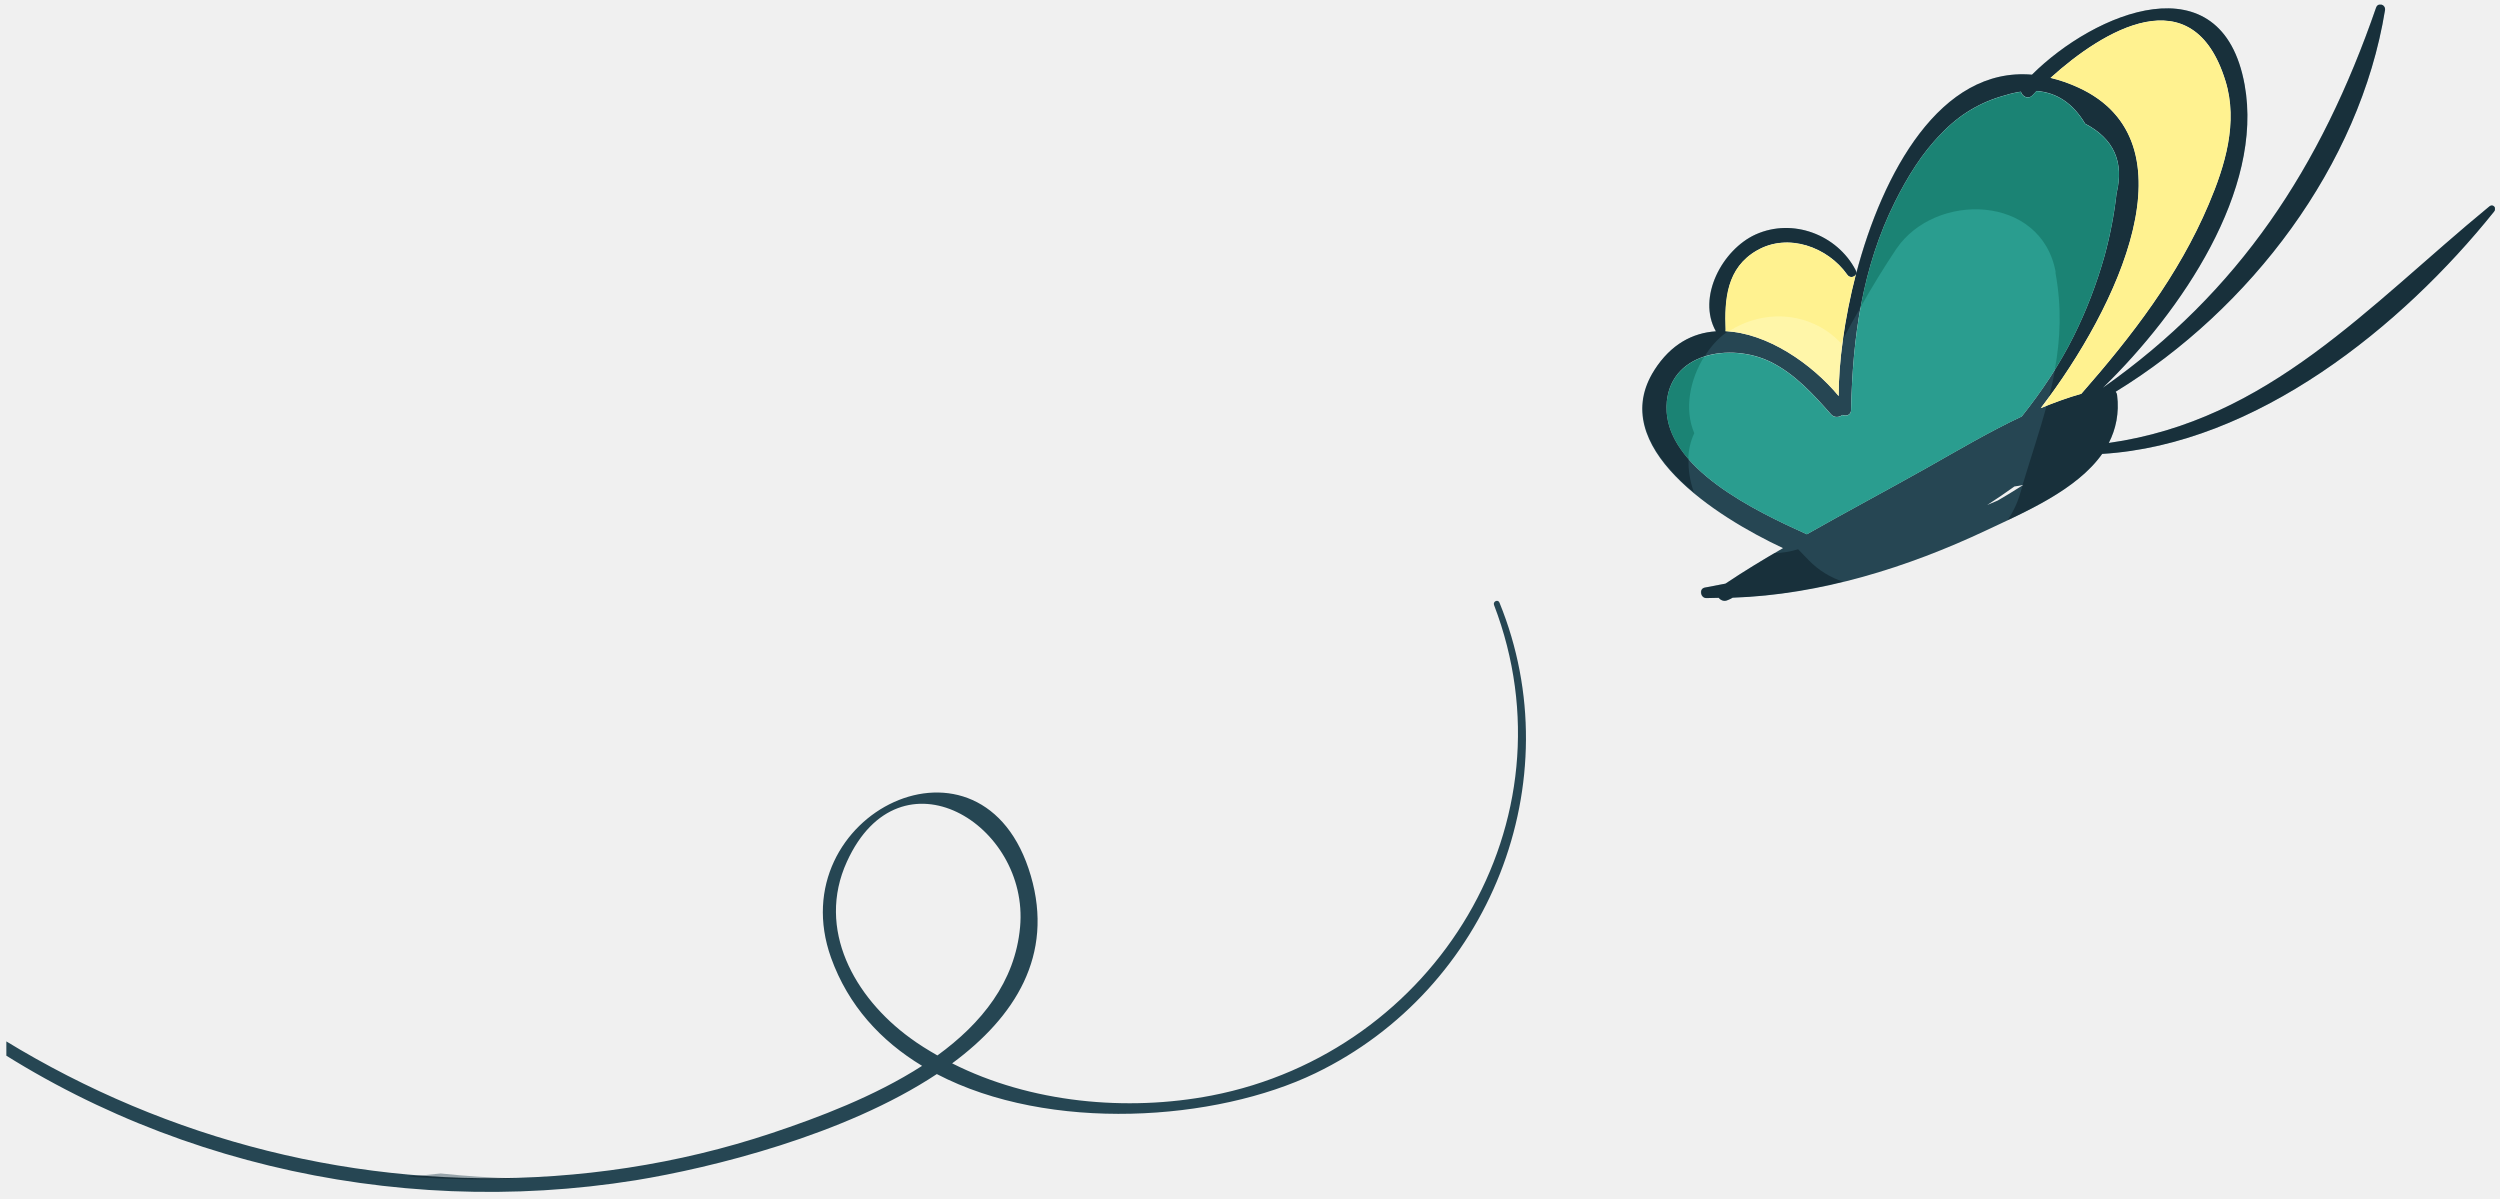
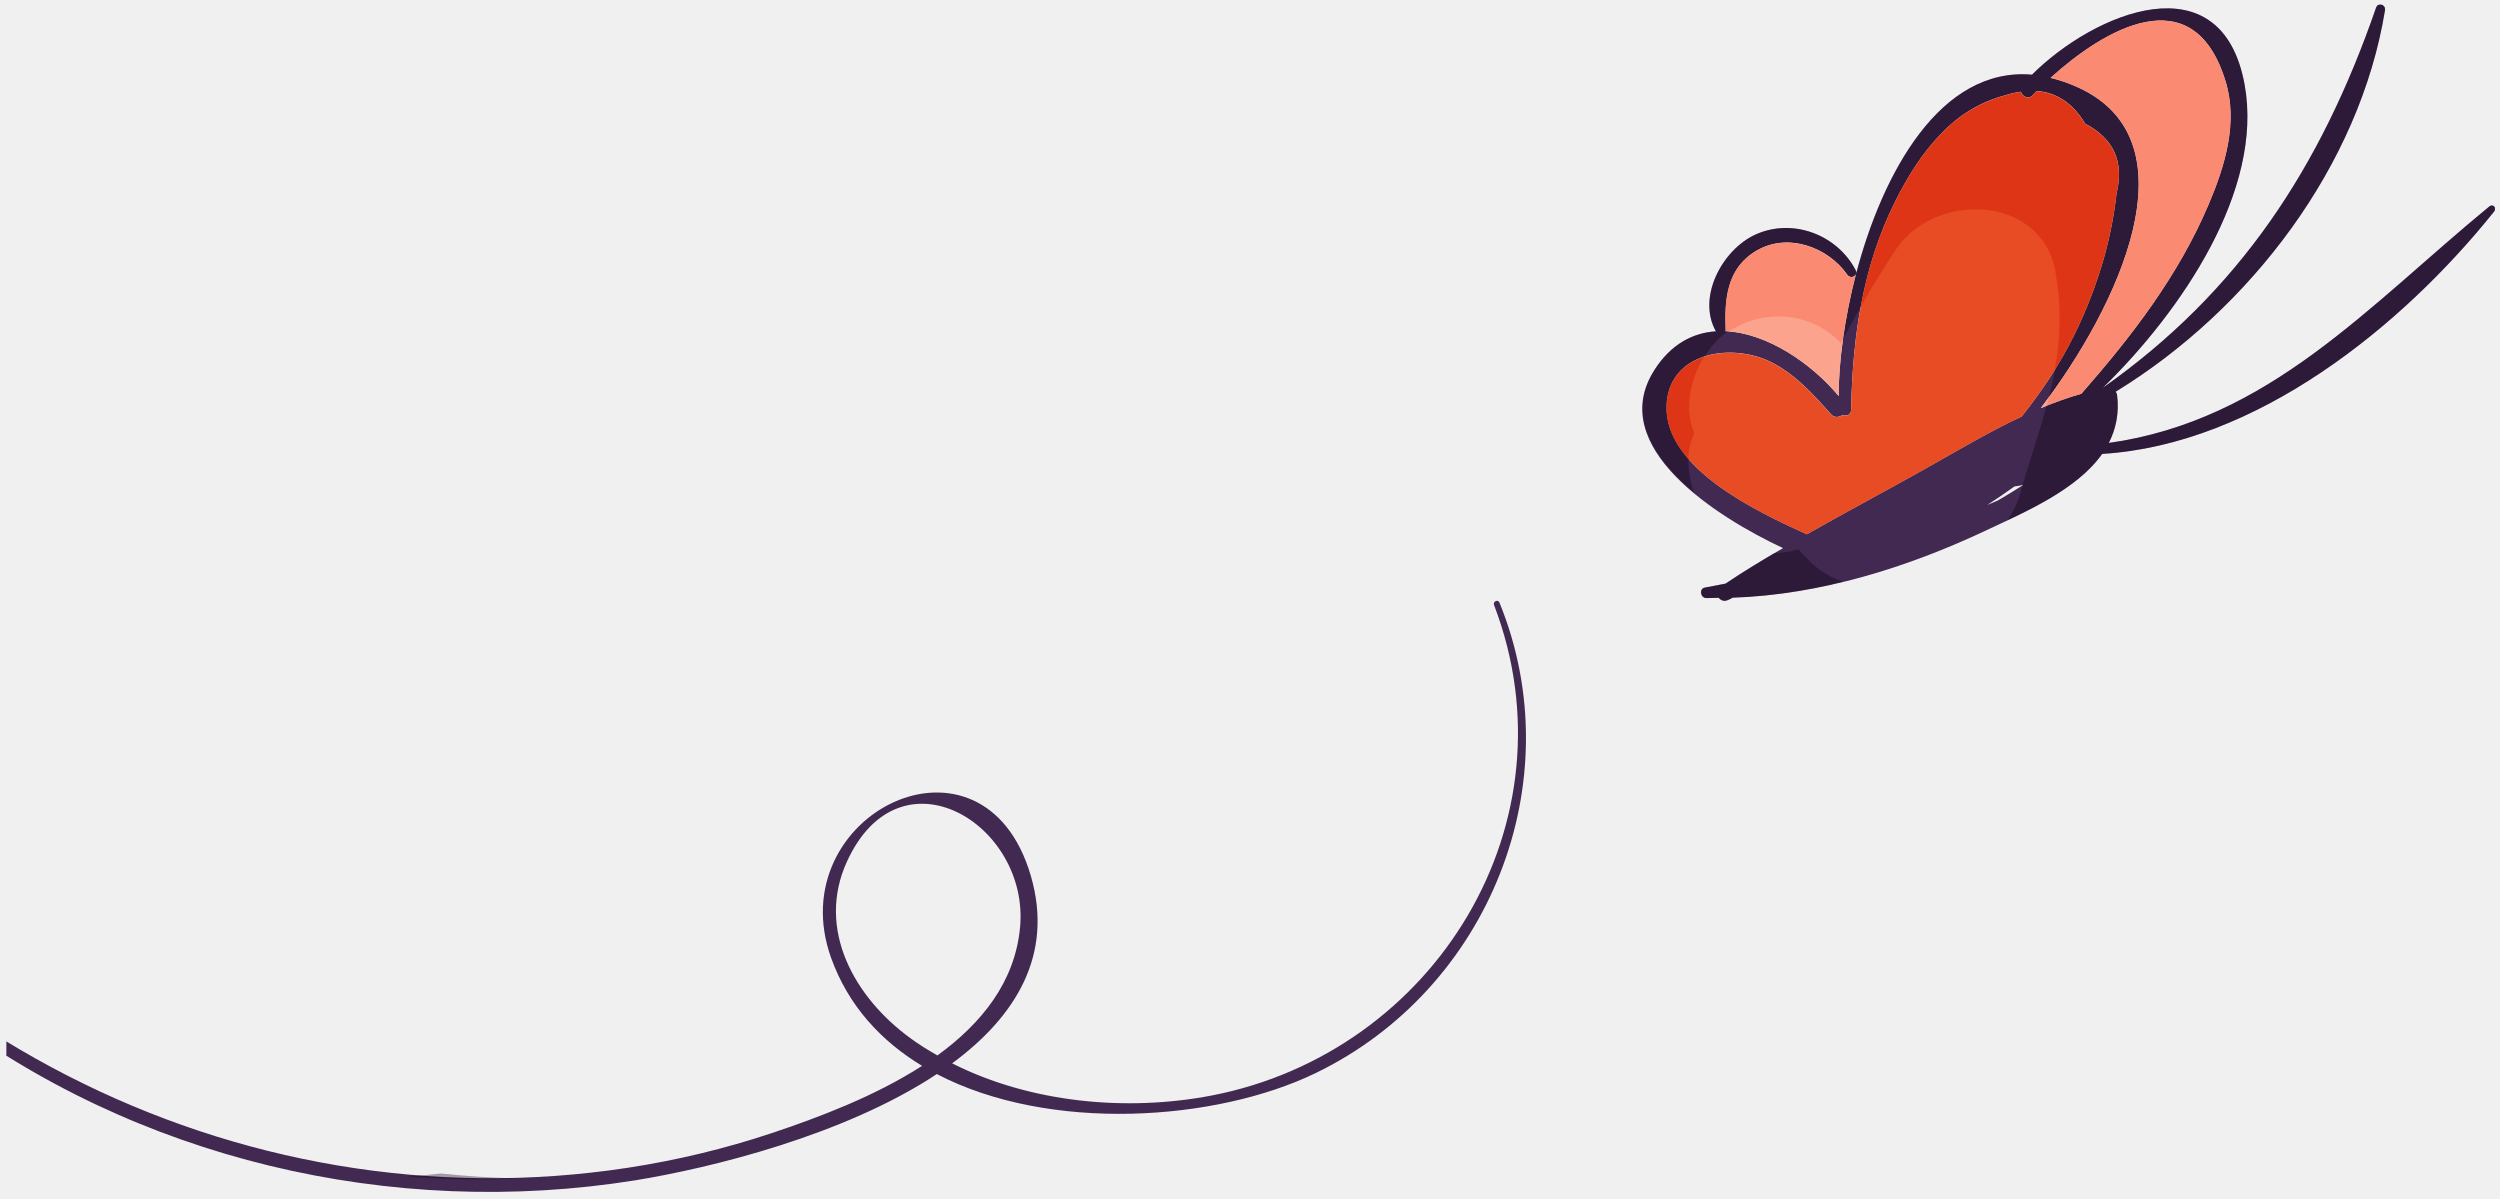
<svg xmlns="http://www.w3.org/2000/svg" width="219" height="105" viewBox="0 0 219 105" fill="none">
  <g clip-path="url(#clip0_60_377)">
-     <path d="M-4.827 87.658C8.857 97.511 25.174 103.028 42.085 103.209C50.722 103.299 59.397 102 67.607 99.26C71.686 97.897 76.618 96.044 80.775 93.369C77.16 91.183 74.307 88.096 72.797 83.89C68.317 71.311 86.158 62.513 90.302 76.726C92.329 83.684 88.933 89.073 83.408 93.15C90.276 96.623 98.732 97.395 106.142 95.967C125.777 92.16 138.131 71.954 130.876 52.995C130.76 52.687 131.224 52.468 131.354 52.79C137.744 68.456 130.476 86.655 115.23 94.012C106.503 98.231 91.928 99.234 82.066 94.089C73.984 99.44 62.314 102.308 55.692 103.389C34.314 106.823 11.852 101.562 -5.37 88.379C-5.821 88.031 -5.292 87.337 -4.827 87.658ZM89.359 81.215C90.186 72.224 78.851 65.253 74.191 75.478C71.48 81.407 74.862 87.388 79.742 90.938C80.491 91.491 81.304 91.993 82.117 92.456C85.977 89.652 88.921 86.025 89.359 81.215Z" fill="#264653" />
+     <path d="M-4.827 87.658C8.857 97.511 25.174 103.028 42.085 103.209C50.722 103.299 59.397 102 67.607 99.26C71.686 97.897 76.618 96.044 80.775 93.369C77.16 91.183 74.307 88.096 72.797 83.89C68.317 71.311 86.158 62.513 90.302 76.726C92.329 83.684 88.933 89.073 83.408 93.15C90.276 96.623 98.732 97.395 106.142 95.967C125.777 92.16 138.131 71.954 130.876 52.995C130.76 52.687 131.224 52.468 131.354 52.79C137.744 68.456 130.476 86.655 115.23 94.012C106.503 98.231 91.928 99.234 82.066 94.089C73.984 99.44 62.314 102.308 55.692 103.389C34.314 106.823 11.852 101.562 -5.37 88.379C-5.821 88.031 -5.292 87.337 -4.827 87.658ZM89.359 81.215C90.186 72.224 78.851 65.253 74.191 75.478C71.48 81.407 74.862 87.388 79.742 90.938C80.491 91.491 81.304 91.993 82.117 92.456C85.977 89.652 88.921 86.025 89.359 81.215Z" fill="#422951" />
    <g style="mix-blend-mode:multiply" opacity="0.43">
-       <path d="M36.046 103.114C35.922 103.114 35.811 103.089 35.688 103.077C36.663 103.003 37.638 102.893 38.601 102.794C40.811 103.028 43.033 103.175 45.267 103.225C42.23 103.409 39.144 103.286 36.046 103.102V103.114Z" fill="#264653" />
+       <path d="M36.046 103.114C35.922 103.114 35.811 103.089 35.688 103.077C36.663 103.003 37.638 102.893 38.601 102.794C40.811 103.028 43.033 103.175 45.267 103.225C42.23 103.409 39.144 103.286 36.046 103.102V103.114Z" fill="#422951" />
    </g>
-     <path d="M150.317 29.025C148.638 26.049 150.873 21.867 153.798 20.539C157.057 19.075 160.933 20.563 162.55 23.65C162.612 23.773 162.624 23.884 162.6 23.982C164.933 15.102 169.994 5.854 178.005 6.542C183.486 1.082 194.633 -3.58 196.633 7.428C198.299 16.64 191.127 27.229 184.214 33.969C196.151 25.569 203.311 14.672 208.15 0.664C208.335 0.172 209.002 0.393 208.928 0.897C206.718 14.5 197.127 27.094 185.338 34.313C185.399 34.4 185.449 34.498 185.461 34.609C185.659 36.195 185.35 37.597 184.733 38.803C198.744 36.822 207.409 26.848 218.075 18.079C218.383 17.821 218.741 18.214 218.494 18.522C210.421 28.607 197.645 38.938 184.153 39.762C181.918 42.923 177.4 44.854 173.981 46.465C167.118 49.7 159.452 52.11 151.786 52.356C151.663 52.43 151.527 52.504 151.391 52.553C151.045 52.725 150.749 52.59 150.564 52.368C150.206 52.368 149.836 52.393 149.465 52.393C148.959 52.368 148.823 51.569 149.354 51.471C149.959 51.36 150.552 51.249 151.156 51.126C152.786 50.032 154.489 48.998 156.193 48.015C150.354 45.284 140.627 39.11 144.923 32.419C146.379 30.144 148.28 29.16 150.305 29.025H150.317ZM168.722 41.017C171.512 39.442 174.253 37.819 177.104 36.478C178.845 34.289 180.4 31.977 181.659 29.443C182.77 27.205 183.671 24.856 184.35 22.445C184.844 20.649 185.202 18.817 185.412 16.947C186.091 14.18 185.165 12.151 182.659 10.835C181.585 9.039 180.166 8.104 178.4 7.969C178.289 8.092 178.166 8.215 178.055 8.338C177.66 8.744 177.154 8.449 177.03 8.031C176.598 8.092 176.154 8.191 175.685 8.338C173.475 8.928 171.599 10.06 170.031 11.733C168.364 13.405 167.068 15.545 166.019 17.636C163.13 23.404 162.291 29.541 162.155 35.912C162.155 36.355 161.711 36.49 161.402 36.343C161.106 36.564 160.686 36.613 160.402 36.294C158.859 34.547 157.23 32.752 155.119 31.706C151.613 29.972 146.095 30.882 145.984 35.593C145.861 40.992 153.81 44.78 158.279 46.797C161.748 44.829 165.266 42.96 168.722 41.017ZM151.132 29.013C154.798 29.16 158.711 31.854 161.069 34.695C161.057 31.805 161.563 27.943 162.587 23.995C162.501 24.278 162.044 24.401 161.822 24.069C160.118 21.646 156.625 20.366 153.909 21.941C151.255 23.466 151.058 26.221 151.169 28.927C151.169 28.963 151.156 28.976 151.144 29.013H151.132ZM177.228 42.48C176.981 42.541 176.721 42.578 176.462 42.615C175.672 43.181 174.882 43.722 174.08 44.239C174.388 44.116 174.685 43.98 175.006 43.845C175.586 43.513 176.376 43.033 177.24 42.48H177.228ZM178.771 35.752C179.931 35.273 181.104 34.842 182.326 34.498C186.757 29.443 190.831 24.155 193.485 17.894C194.917 14.524 196.077 10.724 194.954 7.096C192.102 -2.165 184.202 2.681 179.622 6.825C180.425 7.01 181.227 7.293 182.067 7.674C192.362 12.397 185.585 26.848 178.771 35.752Z" fill="#264653" />
-     <path d="M145.984 35.605C145.861 41.004 153.811 44.792 158.279 46.809C161.748 44.841 165.266 42.972 168.722 41.029C171.512 39.455 174.253 37.831 177.104 36.49C178.845 34.301 180.4 31.989 181.659 29.455C182.77 27.217 183.671 24.868 184.35 22.457C184.844 20.662 185.202 18.829 185.412 16.96C186.091 14.192 185.165 12.163 182.659 10.847C181.585 9.051 180.166 8.117 178.4 7.981C178.289 8.104 178.166 8.227 178.055 8.35C177.66 8.756 177.154 8.461 177.03 8.043C176.598 8.104 176.154 8.203 175.685 8.35C173.475 8.941 171.599 10.072 170.031 11.745C168.365 13.418 167.068 15.558 166.019 17.648C163.131 23.417 162.291 29.554 162.155 35.925C162.155 36.367 161.711 36.503 161.402 36.355C161.106 36.577 160.686 36.626 160.402 36.306C158.859 34.559 157.23 32.764 155.119 31.718C151.613 29.984 146.095 30.894 145.984 35.605Z" fill="#2A9D8F" />
-     <path d="M153.897 21.941C151.243 23.466 151.045 26.221 151.157 28.927C151.157 28.963 151.144 28.976 151.132 29.013C154.798 29.16 158.711 31.854 161.069 34.695C161.057 31.805 161.563 27.943 162.587 23.995C162.501 24.277 162.044 24.401 161.822 24.068C160.118 21.645 156.625 20.366 153.909 21.941H153.897Z" fill="#FFF6A9" />
-     <path d="M179.622 6.825C180.425 7.01 181.227 7.293 182.066 7.674C192.362 12.397 185.585 26.848 178.771 35.752C179.931 35.273 181.104 34.842 182.326 34.498C186.757 29.443 190.831 24.155 193.485 17.894C194.917 14.524 196.077 10.724 194.954 7.096C192.102 -2.165 184.202 2.681 179.622 6.825Z" fill="#FFF6A9" />
+     <path d="M150.317 29.025C148.638 26.049 150.873 21.867 153.798 20.539C157.057 19.075 160.933 20.563 162.55 23.65C162.612 23.773 162.624 23.884 162.6 23.982C164.933 15.102 169.994 5.854 178.005 6.542C183.486 1.082 194.633 -3.58 196.633 7.428C198.299 16.64 191.127 27.229 184.214 33.969C196.151 25.569 203.311 14.672 208.15 0.664C208.335 0.172 209.002 0.393 208.928 0.897C206.718 14.5 197.127 27.094 185.338 34.313C185.399 34.4 185.449 34.498 185.461 34.609C185.659 36.195 185.35 37.597 184.733 38.803C198.744 36.822 207.409 26.848 218.075 18.079C218.383 17.821 218.741 18.214 218.494 18.522C210.421 28.607 197.645 38.938 184.153 39.762C181.918 42.923 177.4 44.854 173.981 46.465C167.118 49.7 159.452 52.11 151.786 52.356C151.663 52.43 151.527 52.504 151.391 52.553C151.045 52.725 150.749 52.59 150.564 52.368C150.206 52.368 149.836 52.393 149.465 52.393C148.959 52.368 148.823 51.569 149.354 51.471C149.959 51.36 150.552 51.249 151.156 51.126C152.786 50.032 154.489 48.998 156.193 48.015C150.354 45.284 140.627 39.11 144.923 32.419C146.379 30.144 148.28 29.16 150.305 29.025H150.317ZM168.722 41.017C171.512 39.442 174.253 37.819 177.104 36.478C178.845 34.289 180.4 31.977 181.659 29.443C182.77 27.205 183.671 24.856 184.35 22.445C184.844 20.649 185.202 18.817 185.412 16.947C186.091 14.18 185.165 12.151 182.659 10.835C181.585 9.039 180.166 8.104 178.4 7.969C178.289 8.092 178.166 8.215 178.055 8.338C177.66 8.744 177.154 8.449 177.03 8.031C176.598 8.092 176.154 8.191 175.685 8.338C173.475 8.928 171.599 10.06 170.031 11.733C168.364 13.405 167.068 15.545 166.019 17.636C163.13 23.404 162.291 29.541 162.155 35.912C162.155 36.355 161.711 36.49 161.402 36.343C161.106 36.564 160.686 36.613 160.402 36.294C158.859 34.547 157.23 32.752 155.119 31.706C151.613 29.972 146.095 30.882 145.984 35.593C145.861 40.992 153.81 44.78 158.279 46.797C161.748 44.829 165.266 42.96 168.722 41.017ZM151.132 29.013C154.798 29.16 158.711 31.854 161.069 34.695C161.057 31.805 161.563 27.943 162.587 23.995C162.501 24.278 162.044 24.401 161.822 24.069C160.118 21.646 156.625 20.366 153.909 21.941C151.255 23.466 151.058 26.221 151.169 28.927C151.169 28.963 151.156 28.976 151.144 29.013H151.132ZM177.228 42.48C176.981 42.541 176.721 42.578 176.462 42.615C175.672 43.181 174.882 43.722 174.08 44.239C174.388 44.116 174.685 43.98 175.006 43.845C175.586 43.513 176.376 43.033 177.24 42.48H177.228ZM178.771 35.752C179.931 35.273 181.104 34.842 182.326 34.498C186.757 29.443 190.831 24.155 193.485 17.894C194.917 14.524 196.077 10.724 194.954 7.096C192.102 -2.165 184.202 2.681 179.622 6.825C180.425 7.01 181.227 7.293 182.067 7.674C192.362 12.397 185.585 26.848 178.771 35.752Z" fill="#422951" />
+     <path d="M145.984 35.605C145.861 41.004 153.811 44.792 158.279 46.809C161.748 44.841 165.266 42.972 168.722 41.029C171.512 39.455 174.253 37.831 177.104 36.49C178.845 34.301 180.4 31.989 181.659 29.455C182.77 27.217 183.671 24.868 184.35 22.457C184.844 20.662 185.202 18.829 185.412 16.96C186.091 14.192 185.165 12.163 182.659 10.847C181.585 9.051 180.166 8.117 178.4 7.981C178.289 8.104 178.166 8.227 178.055 8.35C177.66 8.756 177.154 8.461 177.03 8.043C176.598 8.104 176.154 8.203 175.685 8.35C173.475 8.941 171.599 10.072 170.031 11.745C168.365 13.418 167.068 15.558 166.019 17.648C163.131 23.417 162.291 29.554 162.155 35.925C162.155 36.367 161.711 36.503 161.402 36.355C161.106 36.577 160.686 36.626 160.402 36.306C158.859 34.559 157.23 32.764 155.119 31.718C151.613 29.984 146.095 30.894 145.984 35.605Z" fill="#E74C25" />
+     <path d="M153.897 21.941C151.243 23.466 151.045 26.221 151.157 28.927C151.157 28.963 151.144 28.976 151.132 29.013C154.798 29.16 158.711 31.854 161.069 34.695C161.057 31.805 161.563 27.943 162.587 23.995C162.501 24.277 162.044 24.401 161.822 24.068C160.118 21.645 156.625 20.366 153.909 21.941H153.897Z" fill="#FCA38D" />
+     <path d="M179.622 6.825C180.425 7.01 181.227 7.293 182.066 7.674C192.362 12.397 185.585 26.848 178.771 35.752C179.931 35.273 181.104 34.842 182.326 34.498C186.757 29.443 190.831 24.155 193.485 17.894C194.917 14.524 196.077 10.724 194.954 7.096C192.102 -2.165 184.202 2.681 179.622 6.825Z" fill="#FCA38D" />
    <g style="mix-blend-mode:multiply" opacity="0.43">
-       <path d="M144.923 32.419C146.379 30.144 148.28 29.16 150.305 29.025C148.626 26.049 150.86 21.867 153.786 20.539C157.045 19.075 160.921 20.563 162.538 23.65C162.6 23.773 162.612 23.884 162.587 23.982C164.92 15.102 169.982 5.854 177.993 6.542C183.474 1.082 194.621 -3.58 196.621 7.428C198.287 16.64 191.115 27.229 184.202 33.969C196.139 25.569 203.299 14.672 208.138 0.664C208.323 0.172 208.989 0.393 208.915 0.897C206.706 14.5 197.114 27.094 185.325 34.313C185.387 34.4 185.437 34.498 185.449 34.609C185.646 36.195 185.338 37.597 184.721 38.803C198.731 36.822 207.397 26.848 218.063 18.079C218.371 17.821 218.729 18.214 218.482 18.522C210.409 28.607 197.633 38.938 184.14 39.762C182.301 42.369 178.906 44.14 175.857 45.579C176.314 44.915 176.697 44.14 176.968 43.23C177.042 42.997 177.104 42.751 177.178 42.517C177.191 42.517 177.215 42.492 177.228 42.48C177.215 42.48 177.203 42.48 177.178 42.48C177.907 40.057 178.672 37.794 179.289 35.543C180.277 35.15 181.289 34.781 182.326 34.486C186.757 29.431 190.831 24.142 193.485 17.882C194.917 14.512 196.077 10.712 194.954 7.084C192.103 -2.177 184.202 2.668 179.622 6.813C180.425 6.998 181.227 7.28 182.067 7.662C191.991 12.225 186.041 25.815 179.499 34.769C179.709 33.957 179.882 33.133 180.042 32.309C180.622 31.374 181.178 30.415 181.672 29.419C182.783 27.18 183.684 24.831 184.363 22.42C184.856 20.625 185.214 18.792 185.424 16.923C186.103 14.155 185.177 12.126 182.671 10.81C181.598 9.015 180.178 8.08 178.413 7.945C178.302 8.068 178.178 8.191 178.067 8.314C177.672 8.732 177.166 8.424 177.042 8.006C176.61 8.068 176.166 8.166 175.697 8.314C173.487 8.904 171.611 10.035 170.043 11.708C168.377 13.381 167.081 15.521 166.031 17.611C164.538 20.6 163.6 23.7 163.019 26.86C162.476 27.807 161.945 28.754 161.452 29.726C161.711 27.893 162.094 25.938 162.6 23.958C162.513 24.241 162.057 24.364 161.834 24.032C160.131 21.609 156.637 20.33 153.922 21.904C151.268 23.429 151.07 26.184 151.181 28.89C151.181 28.927 151.169 28.939 151.157 28.976C151.243 28.976 151.342 29 151.428 29.013C151.342 29.074 151.255 29.111 151.169 29.173C150.453 29.689 149.836 30.402 149.33 31.202C147.49 31.792 146.071 33.207 146.021 35.568C145.984 37.253 146.737 38.79 147.922 40.156C147.873 41.152 148.046 42.173 148.391 43.144C144.799 40.143 142.417 36.355 144.96 32.383L144.923 32.419Z" fill="#264653" />
-       <path d="M149.342 51.471C149.947 51.36 150.539 51.249 151.144 51.126C152.539 50.191 153.996 49.306 155.452 48.445C156.156 48.445 156.847 48.322 157.514 48.113L158.452 49.084C159.328 49.982 160.365 50.597 161.452 50.954C158.267 51.741 155.008 52.245 151.761 52.356C151.638 52.43 151.502 52.504 151.366 52.553C151.021 52.725 150.724 52.59 150.539 52.368C150.181 52.368 149.811 52.393 149.441 52.393C148.934 52.368 148.799 51.569 149.329 51.471H149.342Z" fill="#264653" />
-       <path d="M180.079 23.847C178.832 17.009 169.525 16.775 166.118 21.805C165.019 23.441 163.982 25.151 162.982 26.91C163.563 23.736 164.501 20.649 165.994 17.661C167.044 15.57 168.34 13.43 170.006 11.757C171.574 10.085 173.463 8.953 175.66 8.363C176.129 8.215 176.573 8.117 177.006 8.055C177.117 8.473 177.635 8.781 178.03 8.363C178.141 8.24 178.265 8.117 178.376 7.994C180.141 8.117 181.573 9.051 182.635 10.859C185.14 12.163 186.066 14.193 185.387 16.972C185.177 18.841 184.819 20.662 184.326 22.47C183.647 24.868 182.746 27.229 181.635 29.468C181.141 30.464 180.585 31.423 180.005 32.358C180.487 29.701 180.622 26.947 180.055 23.872L180.079 23.847Z" fill="#2A9D8F" />
-       <path d="M148.416 37.954C148.083 38.655 147.922 39.418 147.885 40.192C146.7 38.827 145.947 37.29 145.984 35.605C146.046 33.243 147.453 31.841 149.292 31.239C148.046 33.219 147.515 35.826 148.416 37.942V37.954Z" fill="#2A9D8F" />
-       <path d="M161.266 30.058L161.18 29.972C158.551 27.266 154.44 27.045 151.403 29.062C151.317 29.062 151.218 29.037 151.132 29.025C151.144 28.988 151.169 28.976 151.157 28.939C151.058 26.233 151.243 23.466 153.897 21.953C156.613 20.391 160.106 21.658 161.81 24.081C162.044 24.413 162.489 24.29 162.575 24.007C162.057 25.987 161.674 27.943 161.427 29.775C161.378 29.874 161.316 29.972 161.266 30.07V30.058Z" fill="#FFF6A9" />
-       <path d="M179.499 34.781C186.041 25.827 191.991 12.237 182.067 7.674C181.239 7.293 180.425 7.01 179.622 6.825C184.19 2.681 192.102 -2.165 194.954 7.096C196.077 10.724 194.917 14.524 193.485 17.894C190.831 24.155 186.757 29.431 182.326 34.498C181.289 34.793 180.289 35.162 179.289 35.556C179.363 35.297 179.425 35.039 179.499 34.781Z" fill="#FFF6A9" />
+       <path d="M144.923 32.419C146.379 30.144 148.28 29.16 150.305 29.025C148.626 26.049 150.86 21.867 153.786 20.539C157.045 19.075 160.921 20.563 162.538 23.65C162.6 23.773 162.612 23.884 162.587 23.982C164.92 15.102 169.982 5.854 177.993 6.542C183.474 1.082 194.621 -3.58 196.621 7.428C198.287 16.64 191.115 27.229 184.202 33.969C196.139 25.569 203.299 14.672 208.138 0.664C208.323 0.172 208.989 0.393 208.915 0.897C206.706 14.5 197.114 27.094 185.325 34.313C185.387 34.4 185.437 34.498 185.449 34.609C185.646 36.195 185.338 37.597 184.721 38.803C198.731 36.822 207.397 26.848 218.063 18.079C218.371 17.821 218.729 18.214 218.482 18.522C210.409 28.607 197.633 38.938 184.14 39.762C182.301 42.369 178.906 44.14 175.857 45.579C176.314 44.915 176.697 44.14 176.968 43.23C177.042 42.997 177.104 42.751 177.178 42.517C177.191 42.517 177.215 42.492 177.228 42.48C177.215 42.48 177.203 42.48 177.178 42.48C177.907 40.057 178.672 37.794 179.289 35.543C180.277 35.15 181.289 34.781 182.326 34.486C186.757 29.431 190.831 24.142 193.485 17.882C194.917 14.512 196.077 10.712 194.954 7.084C192.103 -2.177 184.202 2.668 179.622 6.813C180.425 6.998 181.227 7.28 182.067 7.662C191.991 12.225 186.041 25.815 179.499 34.769C179.709 33.957 179.882 33.133 180.042 32.309C180.622 31.374 181.178 30.415 181.672 29.419C182.783 27.18 183.684 24.831 184.363 22.42C184.856 20.625 185.214 18.792 185.424 16.923C186.103 14.155 185.177 12.126 182.671 10.81C181.598 9.015 180.178 8.08 178.413 7.945C178.302 8.068 178.178 8.191 178.067 8.314C177.672 8.732 177.166 8.424 177.042 8.006C176.61 8.068 176.166 8.166 175.697 8.314C173.487 8.904 171.611 10.035 170.043 11.708C168.377 13.381 167.081 15.521 166.031 17.611C164.538 20.6 163.6 23.7 163.019 26.86C162.476 27.807 161.945 28.754 161.452 29.726C161.711 27.893 162.094 25.938 162.6 23.958C162.513 24.241 162.057 24.364 161.834 24.032C160.131 21.609 156.637 20.33 153.922 21.904C151.268 23.429 151.07 26.184 151.181 28.89C151.181 28.927 151.169 28.939 151.157 28.976C151.243 28.976 151.342 29 151.428 29.013C151.342 29.074 151.255 29.111 151.169 29.173C150.453 29.689 149.836 30.402 149.33 31.202C147.49 31.792 146.071 33.207 146.021 35.568C145.984 37.253 146.737 38.79 147.922 40.156C147.873 41.152 148.046 42.173 148.391 43.144C144.799 40.143 142.417 36.355 144.96 32.383L144.923 32.419Z" fill="#422951" />
+       <path d="M149.342 51.471C149.947 51.36 150.539 51.249 151.144 51.126C152.539 50.191 153.996 49.306 155.452 48.445C156.156 48.445 156.847 48.322 157.514 48.113L158.452 49.084C159.328 49.982 160.365 50.597 161.452 50.954C158.267 51.741 155.008 52.245 151.761 52.356C151.638 52.43 151.502 52.504 151.366 52.553C151.021 52.725 150.724 52.59 150.539 52.368C150.181 52.368 149.811 52.393 149.441 52.393C148.934 52.368 148.799 51.569 149.329 51.471H149.342Z" fill="#422951" />
+       <path d="M180.079 23.847C178.832 17.009 169.525 16.775 166.118 21.805C165.019 23.441 163.982 25.151 162.982 26.91C163.563 23.736 164.501 20.649 165.994 17.661C167.044 15.57 168.34 13.43 170.006 11.757C171.574 10.085 173.463 8.953 175.66 8.363C176.129 8.215 176.573 8.117 177.006 8.055C177.117 8.473 177.635 8.781 178.03 8.363C178.141 8.24 178.265 8.117 178.376 7.994C180.141 8.117 181.573 9.051 182.635 10.859C185.14 12.163 186.066 14.193 185.387 16.972C185.177 18.841 184.819 20.662 184.326 22.47C183.647 24.868 182.746 27.229 181.635 29.468C181.141 30.464 180.585 31.423 180.005 32.358C180.487 29.701 180.622 26.947 180.055 23.872L180.079 23.847Z" fill="#E74C25" />
+       <path d="M148.416 37.954C148.083 38.655 147.922 39.418 147.885 40.192C146.7 38.827 145.947 37.29 145.984 35.605C146.046 33.243 147.453 31.841 149.292 31.239C148.046 33.219 147.515 35.826 148.416 37.942V37.954Z" fill="#E74C25" />
+       <path d="M161.266 30.058L161.18 29.972C158.551 27.266 154.44 27.045 151.403 29.062C151.317 29.062 151.218 29.037 151.132 29.025C151.144 28.988 151.169 28.976 151.157 28.939C151.058 26.233 151.243 23.466 153.897 21.953C156.613 20.391 160.106 21.658 161.81 24.081C162.044 24.413 162.489 24.29 162.575 24.007C162.057 25.987 161.674 27.943 161.427 29.775C161.378 29.874 161.316 29.972 161.266 30.07V30.058Z" fill="#FCA38D" />
+       <path d="M179.499 34.781C186.041 25.827 191.991 12.237 182.067 7.674C181.239 7.293 180.425 7.01 179.622 6.825C184.19 2.681 192.102 -2.165 194.954 7.096C196.077 10.724 194.917 14.524 193.485 17.894C190.831 24.155 186.757 29.431 182.326 34.498C181.289 34.793 180.289 35.162 179.289 35.556C179.363 35.297 179.425 35.039 179.499 34.781Z" fill="#FCA38D" />
    </g>
  </g>
  <defs>
    <clipPath id="clip0_60_377">
      <rect width="218" height="104" fill="white" transform="translate(0.556152 0.405273)" />
    </clipPath>
  </defs>
</svg>
